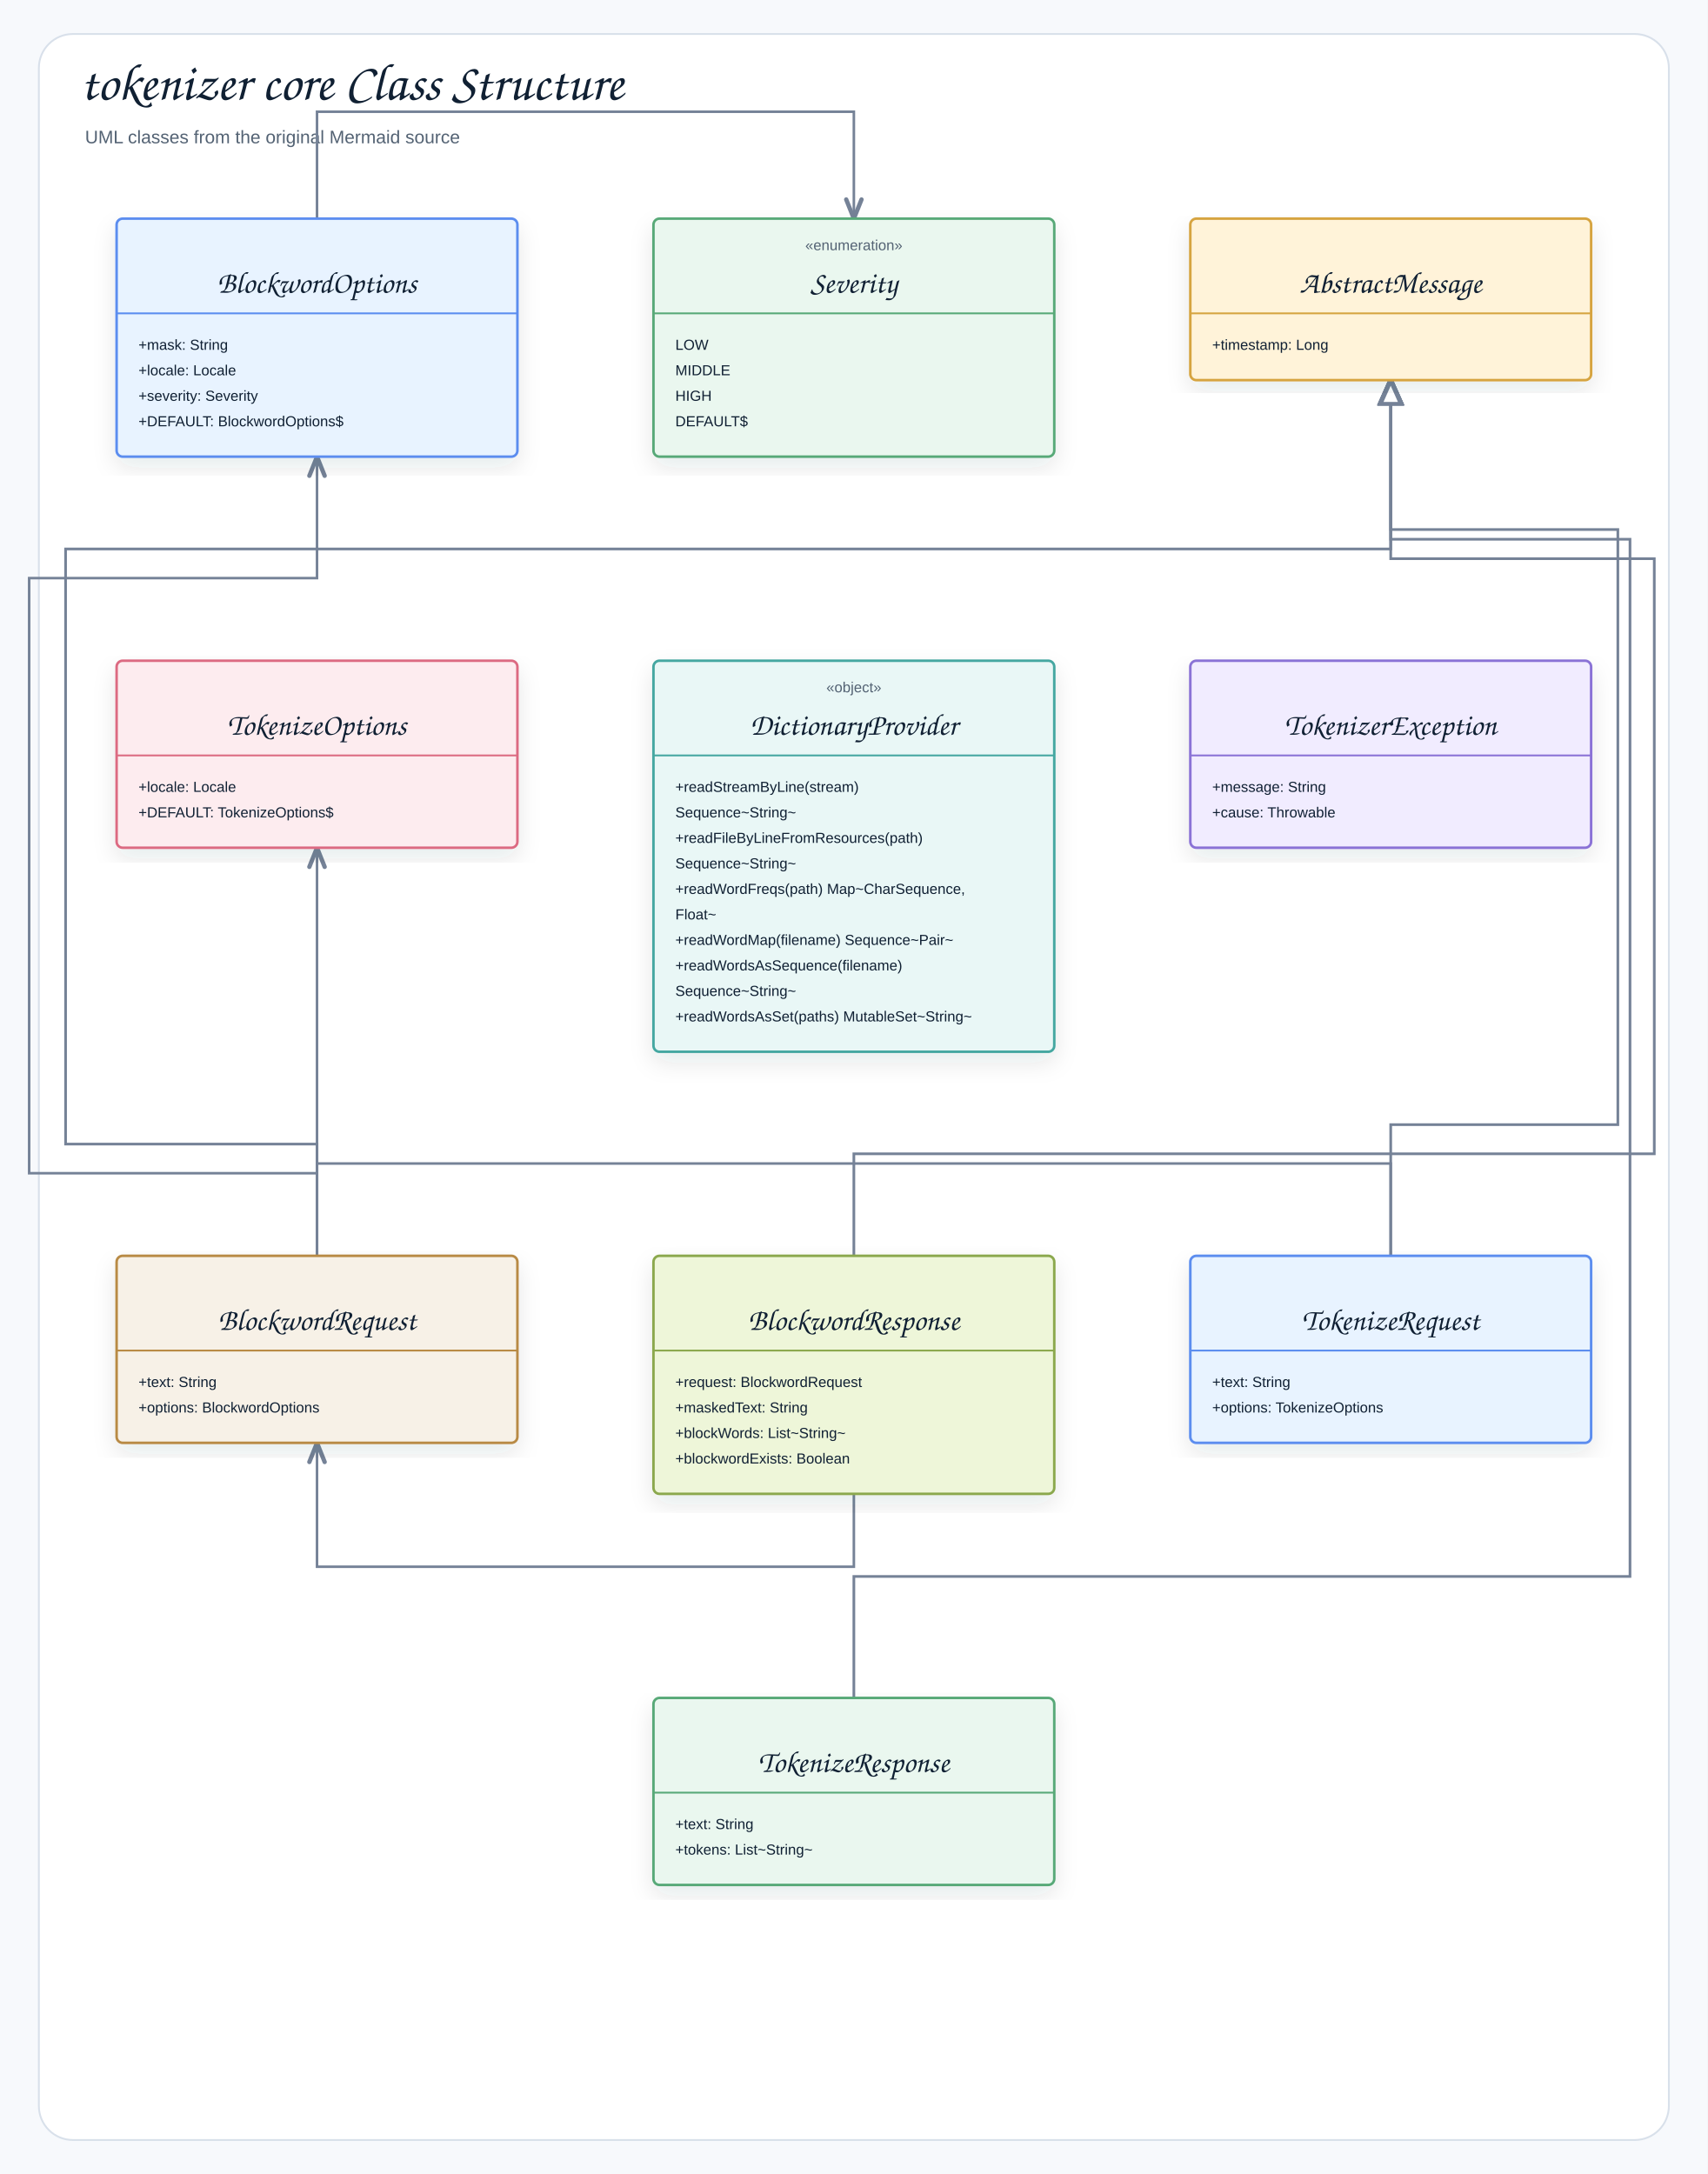
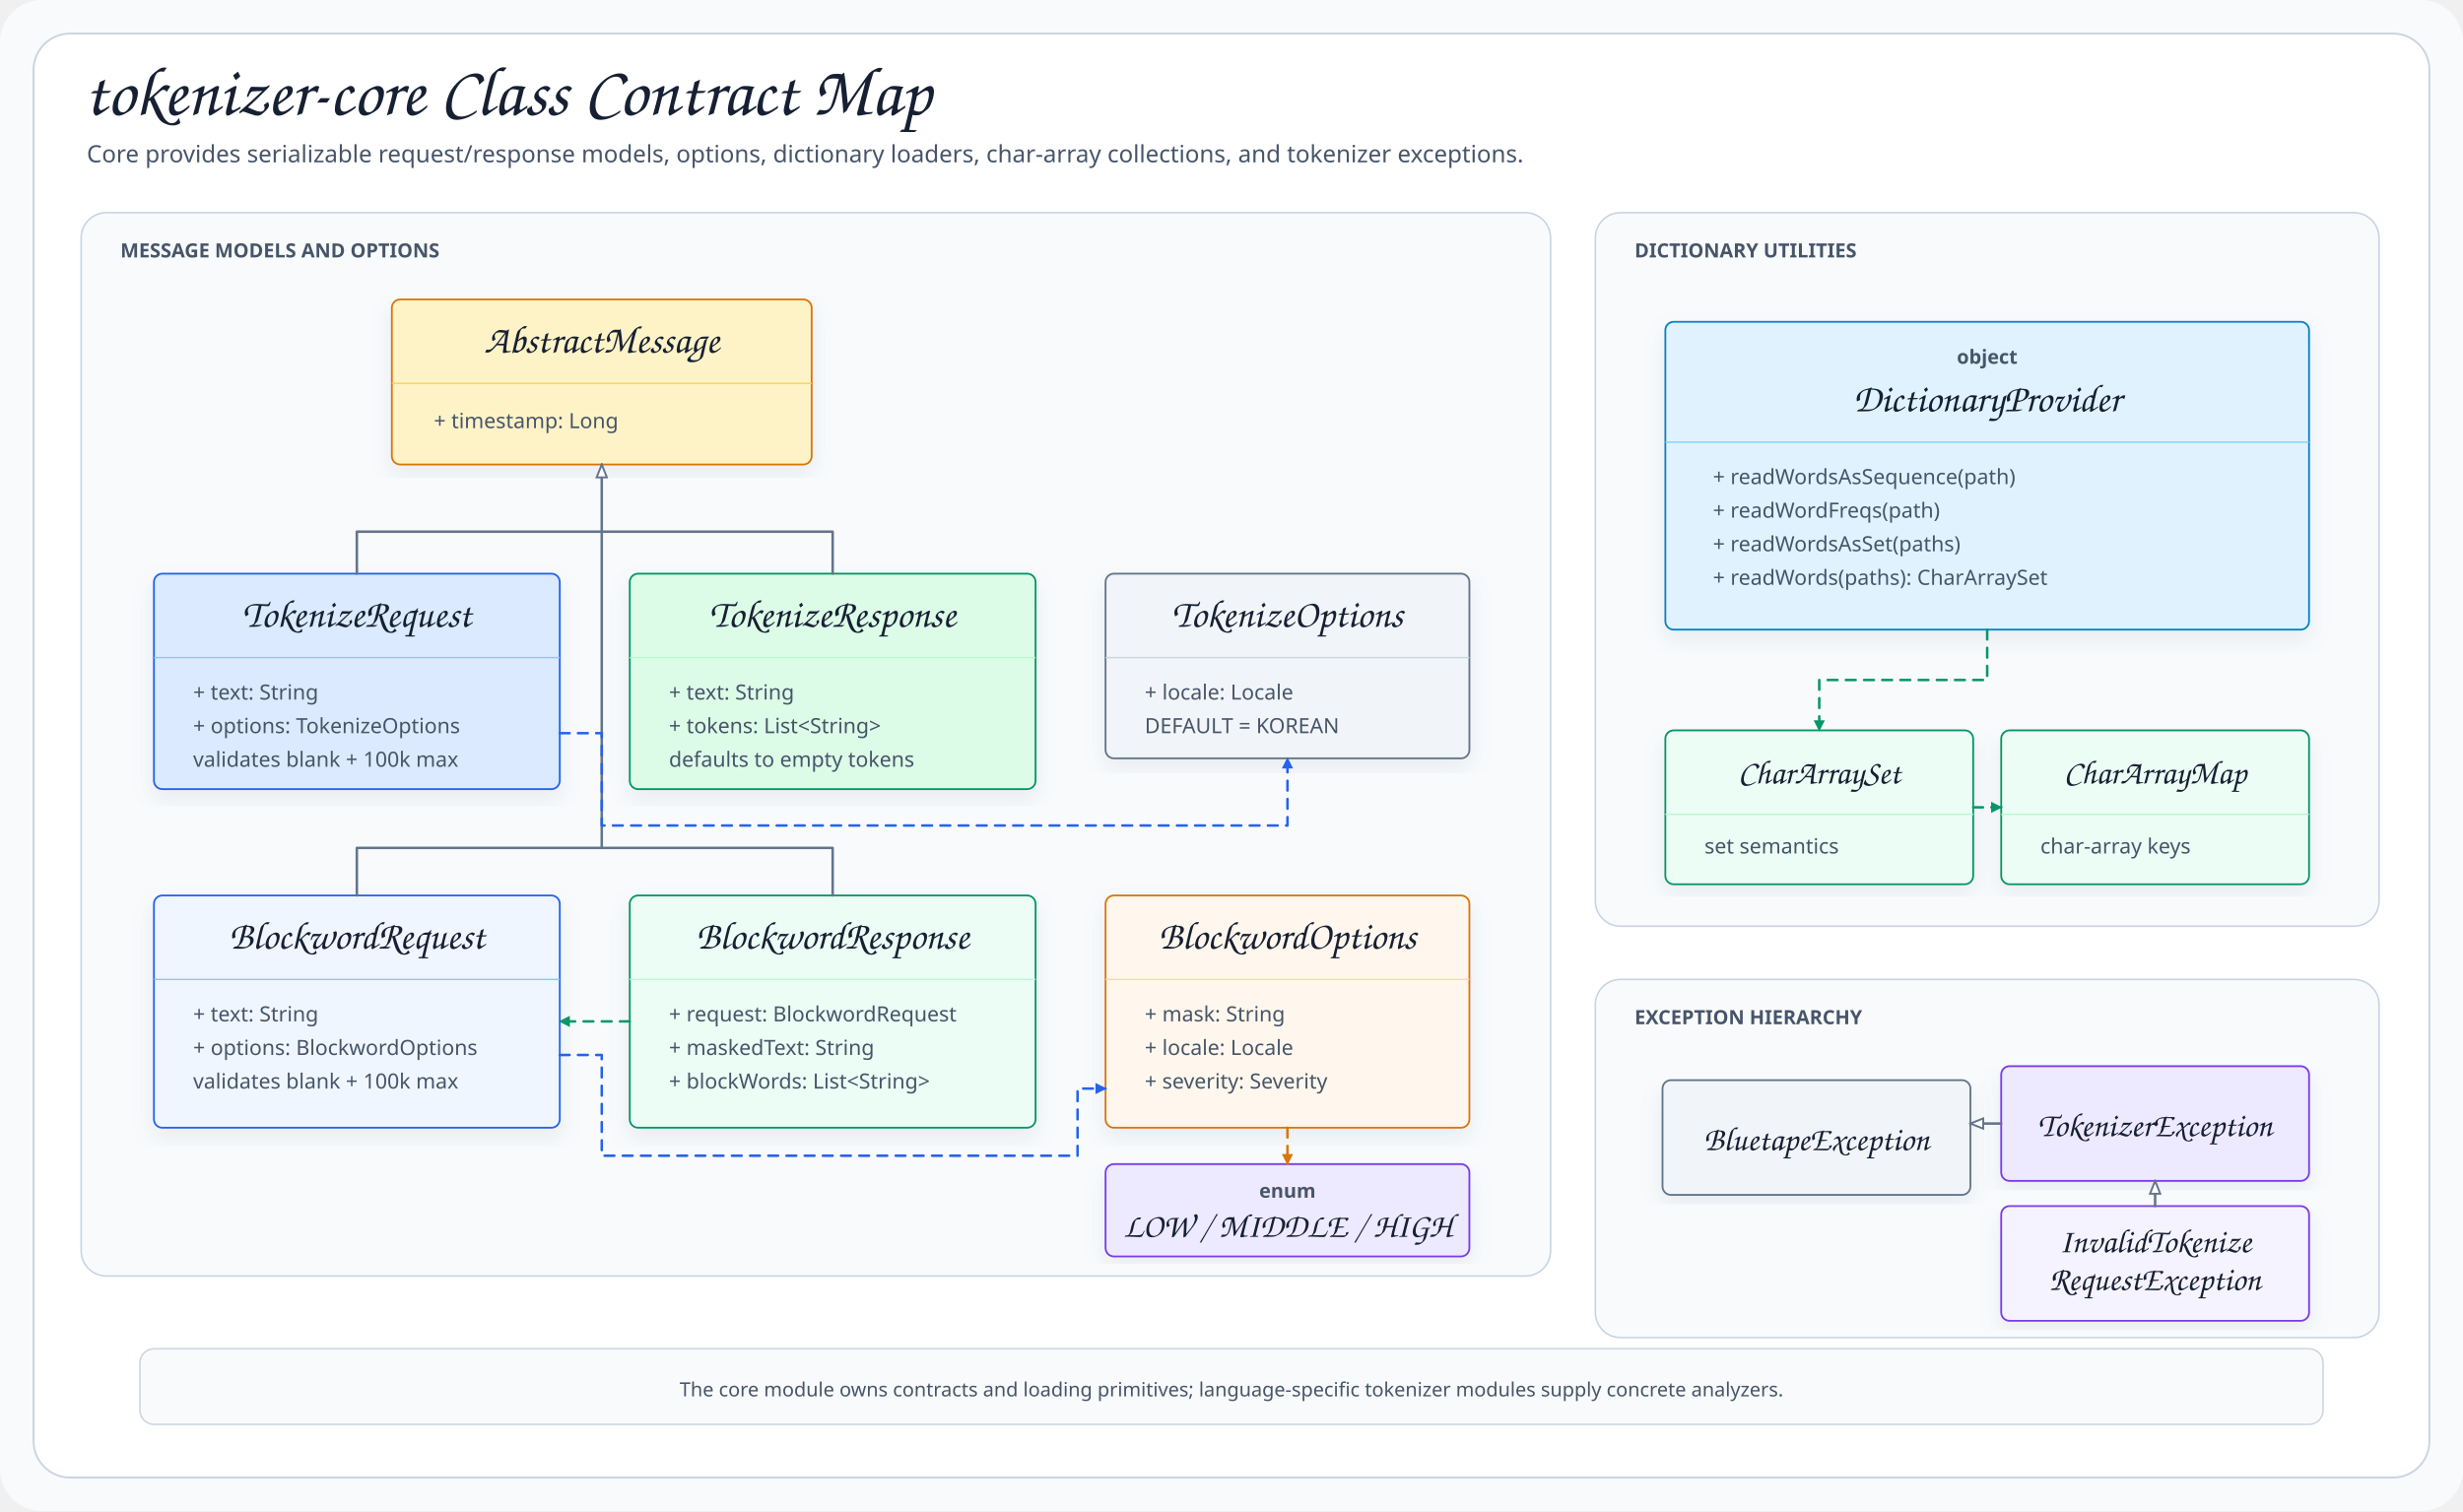
- <svg xmlns="http://www.w3.org/2000/svg" width="1406" height="1790" viewBox="0 0 1406 1790" role="img" aria-label="tokenizer core Class Structure">
+ <svg xmlns="http://www.w3.org/2000/svg" width="1760" height="1080" viewBox="0 0 1760 1080" role="img" aria-labelledby="title desc">
  <defs>
    <filter id="shadow" x="-8%" y="-8%" width="116%" height="116%">
-       <feDropShadow dx="0" dy="8" stdDeviation="9" flood-color="#1f2937" flood-opacity="0.10" />
+       <feDropShadow dx="0" dy="7" stdDeviation="7" flood-color="#94a3b8" flood-opacity="0.16" />
    </filter>
-     <marker id="openArrow" markerWidth="10" markerHeight="8" refX="8.5" refY="4" orient="auto" markerUnits="strokeWidth">
-       <path d="M 1 1 L 8.5 4 L 1 7" fill="none" stroke="#758297" stroke-width="1.7" stroke-linecap="round" stroke-linejoin="round" />
+     <marker id="depBlue" viewBox="0 0 10 10" refX="9" refY="5" markerWidth="8" markerHeight="8" orient="auto" markerUnits="userSpaceOnUse">
+       <path d="M 0 0 L 10 5 L 0 10 Z" fill="#2563eb" stroke-dasharray="none" />
    </marker>
-     <marker id="inherit" markerWidth="11" markerHeight="10" refX="9.5" refY="5" orient="auto" markerUnits="strokeWidth">
-       <path d="M 0.5 1 L 9.5 5 L 0.5 9 Z" fill="#ffffff" stroke="#758297" stroke-width="1.7" />
+     <marker id="depOrange" viewBox="0 0 10 10" refX="9" refY="5" markerWidth="8" markerHeight="8" orient="auto" markerUnits="userSpaceOnUse">
+       <path d="M 0 0 L 10 5 L 0 10 Z" fill="#d97706" stroke-dasharray="none" />
+     </marker>
+     <marker id="depGreen" viewBox="0 0 10 10" refX="9" refY="5" markerWidth="8" markerHeight="8" orient="auto" markerUnits="userSpaceOnUse">
+       <path d="M 0 0 L 10 5 L 0 10 Z" fill="#059669" stroke-dasharray="none" />
+     </marker>
+     <marker id="depGray" viewBox="0 0 10 10" refX="9" refY="5" markerWidth="8" markerHeight="8" orient="auto" markerUnits="userSpaceOnUse">
+       <path d="M 0 0 L 10 5 L 0 10 Z" fill="#64748b" stroke-dasharray="none" />
+     </marker>
+     <marker id="inheritArrow" viewBox="0 0 12 10" refX="11" refY="5" markerWidth="11" markerHeight="10" orient="auto" markerUnits="userSpaceOnUse">
+       <path d="M 1 1 L 11 5 L 1 9 Z" fill="#ffffff" stroke="#64748b" stroke-width="1.5" stroke-dasharray="none" />
    </marker>
    <style>
-     .canvas{fill:#f7f9fc}.frame{fill:#fff;stroke:#d8e0ea;stroke-width:1.5}
-     .title{font-family:"Architects Daughter","Comic Sans MS","Comic Sans",cursive;font-size:43px;font-weight:400;fill:#102033}
-     .subtitle{font-family:"Comic Sans MS","Comic Sans","Comic Neue",Arial,sans-serif;font-size:15px;font-weight:400;fill:#536273}
-     .label{font-family:"Architects Daughter","Comic Sans MS","Comic Sans",cursive;font-size:25px;font-weight:400;fill:#102033}
-     .smallLabel{font-family:"Architects Daughter","Comic Sans MS","Comic Sans",cursive;font-size:21px;font-weight:400;fill:#102033}
-     .mono{font-family:"Comic Sans MS","Comic Sans","Comic Neue",Arial,sans-serif;font-size:12px;font-weight:400;fill:#102033}
-     .small{font-family:"Comic Sans MS","Comic Sans","Comic Neue",Arial,sans-serif;font-size:12px;font-weight:400;fill:#536273}
-     .strong{font-family:"Comic Sans MS","Comic Sans","Comic Neue",Arial,sans-serif;font-size:13px;font-weight:400;fill:#102033}
-     .card{stroke-width:2.1;filter:url(#shadow)}.compartment{stroke-width:1.5;fill:none}
-     .line{stroke:#758297;stroke-width:2.1;fill:none;marker-end:url(#openArrow)}
-     .plainLine{stroke:#758297;stroke-width:2.1;fill:none}
-     .dashed{stroke:#758297;stroke-width:2.1;stroke-dasharray:7 6;fill:none;marker-end:url(#openArrow)}
-     .inheritLine{stroke:#758297;stroke-width:2.2;fill:none;marker-end:url(#inherit)}
-     .implLine{stroke:#758297;stroke-width:2.2;stroke-dasharray:8 7;fill:none;marker-end:url(#inherit)}
+     .canvas{fill:#f8fafc}
+     .frame{fill:#fff;stroke:#cbd5e1;stroke-width:1.4}
+     .group{fill:#f8fafc;stroke:#c6d3e1;stroke-width:1.1}
+     .title{font-family:"Architects Daughter","Comic Sans MS",cursive;font-size:50px;fill:#172033}
+     .subtitle,.body,.footer,.tag{font-family:"Comic Mono","Comic Sans MS",sans-serif;fill:#475569}
+     .subtitle{font-size:17px}
+     .footer{font-size:14px}
+     .tag{font-size:14px;font-weight:700}
+     .name{font-family:"Architects Daughter","Comic Sans MS",cursive;font-size:28px;fill:#172033}
+     .small-name{font-family:"Architects Daughter","Comic Sans MS",cursive;font-size:24px;fill:#172033}
+     .body{font-size:15px}
+     .card{filter:url(#shadow);stroke-width:1.3}
+     .sep{stroke-width:1.0}
+     .dep{fill:none;stroke-width:1.8;stroke-linecap:round;stroke-linejoin:round;stroke-dasharray:7 6}
+     .solid{fill:none;stroke-width:1.8;stroke-linecap:round;stroke-linejoin:round}
  </style>
  </defs>
-   <rect class="canvas" width="1406" height="1790" />
-   <rect class="frame" x="32" y="28" width="1342" height="1734" rx="28" />
-   <text class="title" x="66" y="82">tokenizer core Class Structure</text>
-   <text class="subtitle" x="70" y="118">UML classes from the original Mermaid source</text>
-   <path class="line" d="M703 1034 L703 1290 L261 1290 L261 1188" />
-   <path class="line" d="M261 376 L261 92 L703 92 L703 180" />
-   <path class="line" d="M261 1034 L261 966 L24 966 L24 476 L261 476 L261 376" />
-   <path class="line" d="M1145 1034 L1145 958 L261 958 L261 698" />
-   <path class="inheritLine" d="M703 1034 L703 950 L1362 950 L1362 460 L1145 460 L1145 313" />
-   <path class="inheritLine" d="M261 1034 L261 942 L54 942 L54 452 L1145 452 L1145 313" />
-   <path class="inheritLine" d="M703 1398 L703 1298 L1342 1298 L1342 444 L1145 444 L1145 313" />
-   <path class="inheritLine" d="M1145 1034 L1145 926 L1332 926 L1332 436 L1145 436 L1145 313" />
-   <g transform="translate(96,180)">
-     <rect class="card" x="0" y="0" width="330" height="196" rx="5" fill="#E8F3FF" stroke="#5B8DEF" />
-     <line class="compartment" x1="0" y1="78" x2="330" y2="78" stroke="#5B8DEF" />
-     <text class="small" x="165" y="26" text-anchor="middle" />
-     <text class="label" x="165" y="61" text-anchor="middle">BlockwordOptions</text>
-     <text class="mono" x="18" y="108">+mask: String</text>
-     <text class="mono" x="18" y="129">+locale: Locale</text>
-     <text class="mono" x="18" y="150">+severity: Severity</text>
-     <text class="mono" x="18" y="171">+DEFAULT: BlockwordOptions$</text>
-   </g>
-   <g transform="translate(538,180)">
-     <rect class="card" x="0" y="0" width="330" height="196" rx="5" fill="#EAF7EF" stroke="#58A978" />
-     <line class="compartment" x1="0" y1="78" x2="330" y2="78" stroke="#58A978" />
-     <text class="small" x="165" y="26" text-anchor="middle">«enumeration»</text>
-     <text class="label" x="165" y="61" text-anchor="middle">Severity</text>
-     <text class="mono" x="18" y="108">LOW</text>
-     <text class="mono" x="18" y="129">MIDDLE</text>
-     <text class="mono" x="18" y="150">HIGH</text>
-     <text class="mono" x="18" y="171">DEFAULT$</text>
-   </g>
-   <g transform="translate(980,180)">
-     <rect class="card" x="0" y="0" width="330" height="133" rx="5" fill="#FFF3D9" stroke="#D6A441" />
-     <line class="compartment" x1="0" y1="78" x2="330" y2="78" stroke="#D6A441" />
-     <text class="small" x="165" y="26" text-anchor="middle" />
-     <text class="label" x="165" y="61" text-anchor="middle">AbstractMessage</text>
-     <text class="mono" x="18" y="108">+timestamp: Long</text>
-   </g>
-   <g transform="translate(96,544)">
-     <rect class="card" x="0" y="0" width="330" height="154" rx="5" fill="#FDECEF" stroke="#DC6B82" />
-     <line class="compartment" x1="0" y1="78" x2="330" y2="78" stroke="#DC6B82" />
-     <text class="small" x="165" y="26" text-anchor="middle" />
-     <text class="label" x="165" y="61" text-anchor="middle">TokenizeOptions</text>
-     <text class="mono" x="18" y="108">+locale: Locale</text>
-     <text class="mono" x="18" y="129">+DEFAULT: TokenizeOptions$</text>
-   </g>
-   <g transform="translate(538,544)">
-     <rect class="card" x="0" y="0" width="330" height="322" rx="5" fill="#E9F7F6" stroke="#45A7A1" />
-     <line class="compartment" x1="0" y1="78" x2="330" y2="78" stroke="#45A7A1" />
-     <text class="small" x="165" y="26" text-anchor="middle">«object»</text>
-     <text class="label" x="165" y="61" text-anchor="middle">DictionaryProvider</text>
-     <text class="mono" x="18" y="108">+readStreamByLine(stream)</text>
-     <text class="mono" x="18" y="129">Sequence~String~</text>
-     <text class="mono" x="18" y="150">+readFileByLineFromResources(path)</text>
-     <text class="mono" x="18" y="171">Sequence~String~</text>
-     <text class="mono" x="18" y="192">+readWordFreqs(path) Map~CharSequence,</text>
-     <text class="mono" x="18" y="213">Float~</text>
-     <text class="mono" x="18" y="234">+readWordMap(filename) Sequence~Pair~</text>
-     <text class="mono" x="18" y="255">+readWordsAsSequence(filename)</text>
-     <text class="mono" x="18" y="276">Sequence~String~</text>
-     <text class="mono" x="18" y="297">+readWordsAsSet(paths) MutableSet~String~</text>
-   </g>
-   <g transform="translate(980,544)">
-     <rect class="card" x="0" y="0" width="330" height="154" rx="5" fill="#F1ECFF" stroke="#8A72D6" />
-     <line class="compartment" x1="0" y1="78" x2="330" y2="78" stroke="#8A72D6" />
-     <text class="small" x="165" y="26" text-anchor="middle" />
-     <text class="label" x="165" y="61" text-anchor="middle">TokenizerException</text>
-     <text class="mono" x="18" y="108">+message: String</text>
-     <text class="mono" x="18" y="129">+cause: Throwable</text>
-   </g>
-   <g transform="translate(96,1034)">
-     <rect class="card" x="0" y="0" width="330" height="154" rx="5" fill="#F7F1E7" stroke="#B88A44" />
-     <line class="compartment" x1="0" y1="78" x2="330" y2="78" stroke="#B88A44" />
-     <text class="small" x="165" y="26" text-anchor="middle" />
-     <text class="label" x="165" y="61" text-anchor="middle">BlockwordRequest</text>
-     <text class="mono" x="18" y="108">+text: String</text>
-     <text class="mono" x="18" y="129">+options: BlockwordOptions</text>
-   </g>
-   <g transform="translate(538,1034)">
-     <rect class="card" x="0" y="0" width="330" height="196" rx="5" fill="#EEF6D9" stroke="#8BA84D" />
-     <line class="compartment" x1="0" y1="78" x2="330" y2="78" stroke="#8BA84D" />
-     <text class="small" x="165" y="26" text-anchor="middle" />
-     <text class="label" x="165" y="61" text-anchor="middle">BlockwordResponse</text>
-     <text class="mono" x="18" y="108">+request: BlockwordRequest</text>
-     <text class="mono" x="18" y="129">+maskedText: String</text>
-     <text class="mono" x="18" y="150">+blockWords: List~String~</text>
-     <text class="mono" x="18" y="171">+blockwordExists: Boolean</text>
-   </g>
-   <g transform="translate(980,1034)">
-     <rect class="card" x="0" y="0" width="330" height="154" rx="5" fill="#E8F3FF" stroke="#5B8DEF" />
-     <line class="compartment" x1="0" y1="78" x2="330" y2="78" stroke="#5B8DEF" />
-     <text class="small" x="165" y="26" text-anchor="middle" />
-     <text class="label" x="165" y="61" text-anchor="middle">TokenizeRequest</text>
-     <text class="mono" x="18" y="108">+text: String</text>
-     <text class="mono" x="18" y="129">+options: TokenizeOptions</text>
-   </g>
-   <g transform="translate(538,1398)">
-     <rect class="card" x="0" y="0" width="330" height="154" rx="5" fill="#EAF7EF" stroke="#58A978" />
-     <line class="compartment" x1="0" y1="78" x2="330" y2="78" stroke="#58A978" />
-     <text class="small" x="165" y="26" text-anchor="middle" />
-     <text class="label" x="165" y="61" text-anchor="middle">TokenizeResponse</text>
-     <text class="mono" x="18" y="108">+text: String</text>
-     <text class="mono" x="18" y="129">+tokens: List~String~</text>
-   </g>
+   <rect class="canvas" width="1760" height="1080" rx="30" />
+   <rect class="frame" x="24" y="24" width="1712" height="1032" rx="26" />
+   <text class="title" x="60" y="82">tokenizer-core Class Contract Map</text>
+   <text class="subtitle" x="62" y="116">Core provides serializable request/response models, options, dictionary loaders, char-array collections, and tokenizer exceptions.</text>
+   <rect class="group" x="58" y="152" width="1050" height="760" rx="18" />
+   <text class="tag" x="86" y="184">MESSAGE MODELS AND OPTIONS</text>
+   <rect class="group" x="1140" y="152" width="560" height="510" rx="18" />
+   <text class="tag" x="1168" y="184">DICTIONARY UTILITIES</text>
+   <rect class="group" x="1140" y="700" width="560" height="256" rx="18" />
+   <text class="tag" x="1168" y="732">EXCEPTION HIERARCHY</text>
+   <rect class="card" x="280" y="214" width="300" height="118" rx="6" fill="#fef3c7" stroke="#d97706" />
+   <text class="name" x="430" y="252" text-anchor="middle">AbstractMessage</text>
+   <line class="sep" x1="280" y1="274" x2="580" y2="274" stroke="#fcd34d" />
+   <text class="body" x="310" y="306">+ timestamp: Long</text>
+   <rect class="card" x="110" y="410" width="290" height="154" rx="6" fill="#dbeafe" stroke="#2563eb" />
+   <text class="name" x="255" y="448" text-anchor="middle">TokenizeRequest</text>
+   <line class="sep" x1="110" y1="470" x2="400" y2="470" stroke="#93c5fd" />
+   <text class="body" x="138" y="500">+ text: String</text>
+   <text class="body" x="138" y="524">+ options: TokenizeOptions</text>
+   <text class="body" x="138" y="548">validates blank + 100k max</text>
+   <rect class="card" x="450" y="410" width="290" height="154" rx="6" fill="#dcfce7" stroke="#059669" />
+   <text class="name" x="595" y="448" text-anchor="middle">TokenizeResponse</text>
+   <line class="sep" x1="450" y1="470" x2="740" y2="470" stroke="#bbf7d0" />
+   <text class="body" x="478" y="500">+ text: String</text>
+   <text class="body" x="478" y="524">+ tokens: List&lt;String&gt;</text>
+   <text class="body" x="478" y="548">defaults to empty tokens</text>
+   <rect class="card" x="110" y="640" width="290" height="166" rx="6" fill="#eff6ff" stroke="#2563eb" />
+   <text class="name" x="255" y="678" text-anchor="middle">BlockwordRequest</text>
+   <line class="sep" x1="110" y1="700" x2="400" y2="700" stroke="#93c5fd" />
+   <text class="body" x="138" y="730">+ text: String</text>
+   <text class="body" x="138" y="754">+ options: BlockwordOptions</text>
+   <text class="body" x="138" y="778">validates blank + 100k max</text>
+   <rect class="card" x="450" y="640" width="290" height="166" rx="6" fill="#ecfdf5" stroke="#059669" />
+   <text class="name" x="595" y="678" text-anchor="middle">BlockwordResponse</text>
+   <line class="sep" x1="450" y1="700" x2="740" y2="700" stroke="#bbf7d0" />
+   <text class="body" x="478" y="730">+ request: BlockwordRequest</text>
+   <text class="body" x="478" y="754">+ maskedText: String</text>
+   <text class="body" x="478" y="778">+ blockWords: List&lt;String&gt;</text>
+   <rect class="card" x="790" y="410" width="260" height="132" rx="6" fill="#f1f5f9" stroke="#64748b" />
+   <text class="name" x="920" y="448" text-anchor="middle">TokenizeOptions</text>
+   <line class="sep" x1="790" y1="470" x2="1050" y2="470" stroke="#cbd5e1" />
+   <text class="body" x="818" y="500">+ locale: Locale</text>
+   <text class="body" x="818" y="524">DEFAULT = KOREAN</text>
+   <rect class="card" x="790" y="640" width="260" height="166" rx="6" fill="#fff7ed" stroke="#d97706" />
+   <text class="name" x="920" y="678" text-anchor="middle">BlockwordOptions</text>
+   <line class="sep" x1="790" y1="700" x2="1050" y2="700" stroke="#fed7aa" />
+   <text class="body" x="818" y="730">+ mask: String</text>
+   <text class="body" x="818" y="754">+ locale: Locale</text>
+   <text class="body" x="818" y="778">+ severity: Severity</text>
+   <rect class="card" x="790" y="832" width="260" height="66" rx="6" fill="#ede9fe" stroke="#7c3aed" />
+   <text class="tag" x="920" y="856" text-anchor="middle">enum</text>
+   <text class="small-name" x="920" y="884" text-anchor="middle">LOW / MIDDLE / HIGH</text>
+   <rect class="card" x="1190" y="230" width="460" height="220" rx="6" fill="#e0f2fe" stroke="#0284c7" />
+   <text class="tag" x="1420" y="260" text-anchor="middle">object</text>
+   <text class="name" x="1420" y="294" text-anchor="middle">DictionaryProvider</text>
+   <line class="sep" x1="1190" y1="316" x2="1650" y2="316" stroke="#7dd3fc" />
+   <text class="body" x="1224" y="346">+ readWordsAsSequence(path)</text>
+   <text class="body" x="1224" y="370">+ readWordFreqs(path)</text>
+   <text class="body" x="1224" y="394">+ readWordsAsSet(paths)</text>
+   <text class="body" x="1224" y="418">+ readWords(paths): CharArraySet</text>
+   <rect class="card" x="1190" y="522" width="220" height="110" rx="6" fill="#ecfdf5" stroke="#059669" />
+   <text class="small-name" x="1300" y="560" text-anchor="middle">CharArraySet</text>
+   <line class="sep" x1="1190" y1="582" x2="1410" y2="582" stroke="#bbf7d0" />
+   <text class="body" x="1218" y="610">set semantics</text>
+   <rect class="card" x="1430" y="522" width="220" height="110" rx="6" fill="#ecfdf5" stroke="#059669" />
+   <text class="small-name" x="1540" y="560" text-anchor="middle">CharArrayMap</text>
+   <line class="sep" x1="1430" y1="582" x2="1650" y2="582" stroke="#bbf7d0" />
+   <text class="body" x="1458" y="610">char-array keys</text>
+   <rect class="card" x="1188" y="772" width="220" height="82" rx="6" fill="#f1f5f9" stroke="#64748b" />
+   <text class="small-name" x="1298" y="822" text-anchor="middle">BluetapeException</text>
+   <rect class="card" x="1430" y="762" width="220" height="82" rx="6" fill="#ede9fe" stroke="#7c3aed" />
+   <text class="small-name" x="1540" y="812" text-anchor="middle">TokenizerException</text>
+   <rect class="card" x="1430" y="862" width="220" height="82" rx="6" fill="#f5f3ff" stroke="#7c3aed" />
+   <text class="small-name" x="1540" y="895" text-anchor="middle">InvalidTokenize</text>
+   <text class="small-name" x="1540" y="922" text-anchor="middle">RequestException</text>
+   <path class="solid" d="M 430 380 L 430 332" stroke="#64748b" marker-end="url(#inheritArrow)" />
+   <path class="solid" d="M 255 410 L 255 380 L 430 380" stroke="#64748b" />
+   <path class="solid" d="M 595 410 L 595 380 L 430 380" stroke="#64748b" />
+   <path class="solid" d="M 255 640 L 255 606 L 430 606 L 430 380" stroke="#64748b" />
+   <path class="solid" d="M 595 640 L 595 606 L 430 606" stroke="#64748b" />
+   <path class="dep" d="M 400 524 L 430 524 L 430 590 L 920 590 L 920 542" stroke="#2563eb" marker-end="url(#depBlue)" />
+   <path class="dep" d="M 400 754 L 430 754 L 430 826 L 770 826 L 770 778 L 790 778" stroke="#2563eb" marker-end="url(#depBlue)" />
+   <path class="dep" d="M 450 730 L 400 730" stroke="#059669" marker-end="url(#depGreen)" />
+   <path class="dep" d="M 920 806 L 920 832" stroke="#d97706" marker-end="url(#depOrange)" />
+   <path class="dep" d="M 1420 450 L 1420 486 L 1300 486 L 1300 522" stroke="#059669" marker-end="url(#depGreen)" />
+   <path class="dep" d="M 1410 577 L 1430 577" stroke="#059669" marker-end="url(#depGreen)" />
+   <path class="solid" d="M 1430 803 L 1408 803" stroke="#64748b" marker-end="url(#inheritArrow)" />
+   <path class="solid" d="M 1540 862 L 1540 844" stroke="#64748b" marker-end="url(#inheritArrow)" />
+   <rect x="100" y="964" width="1560" height="54" rx="10" fill="#f8fafc" stroke="#cbd5e1" stroke-width="1.1" />
+   <text class="footer" x="880" y="998" text-anchor="middle">The core module owns contracts and loading primitives; language-specific tokenizer modules supply concrete analyzers.</text>
</svg>
